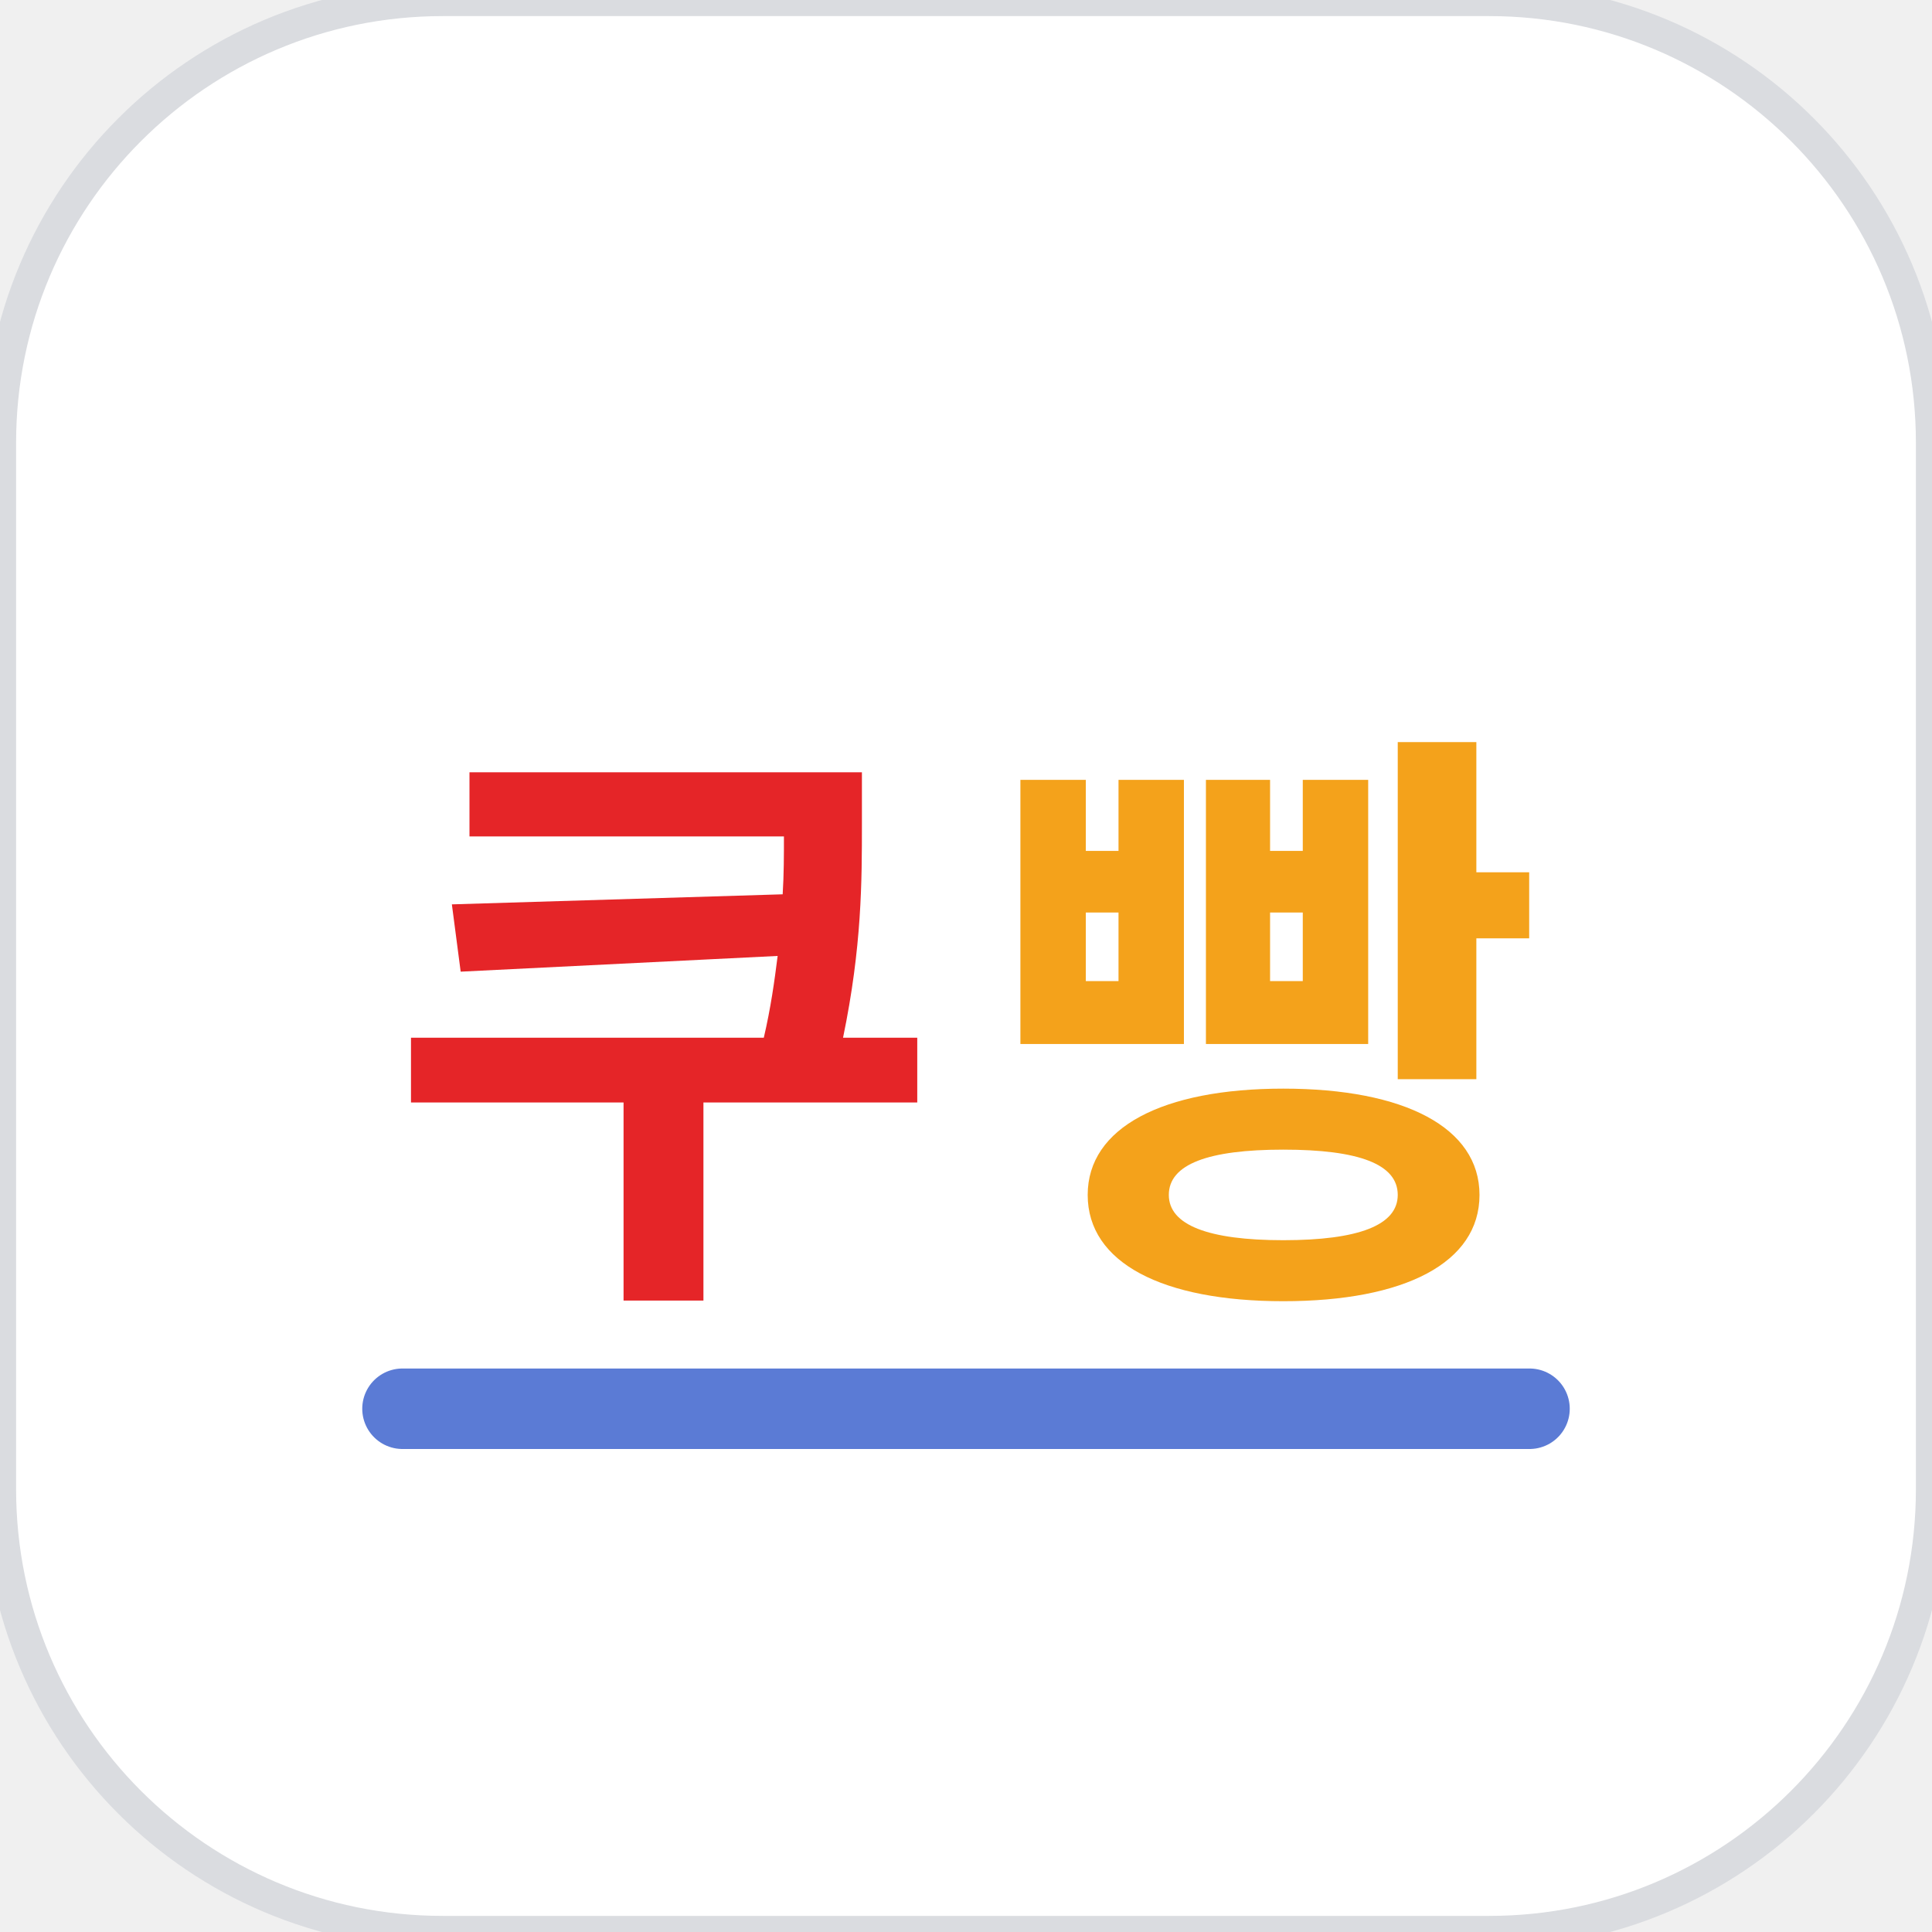
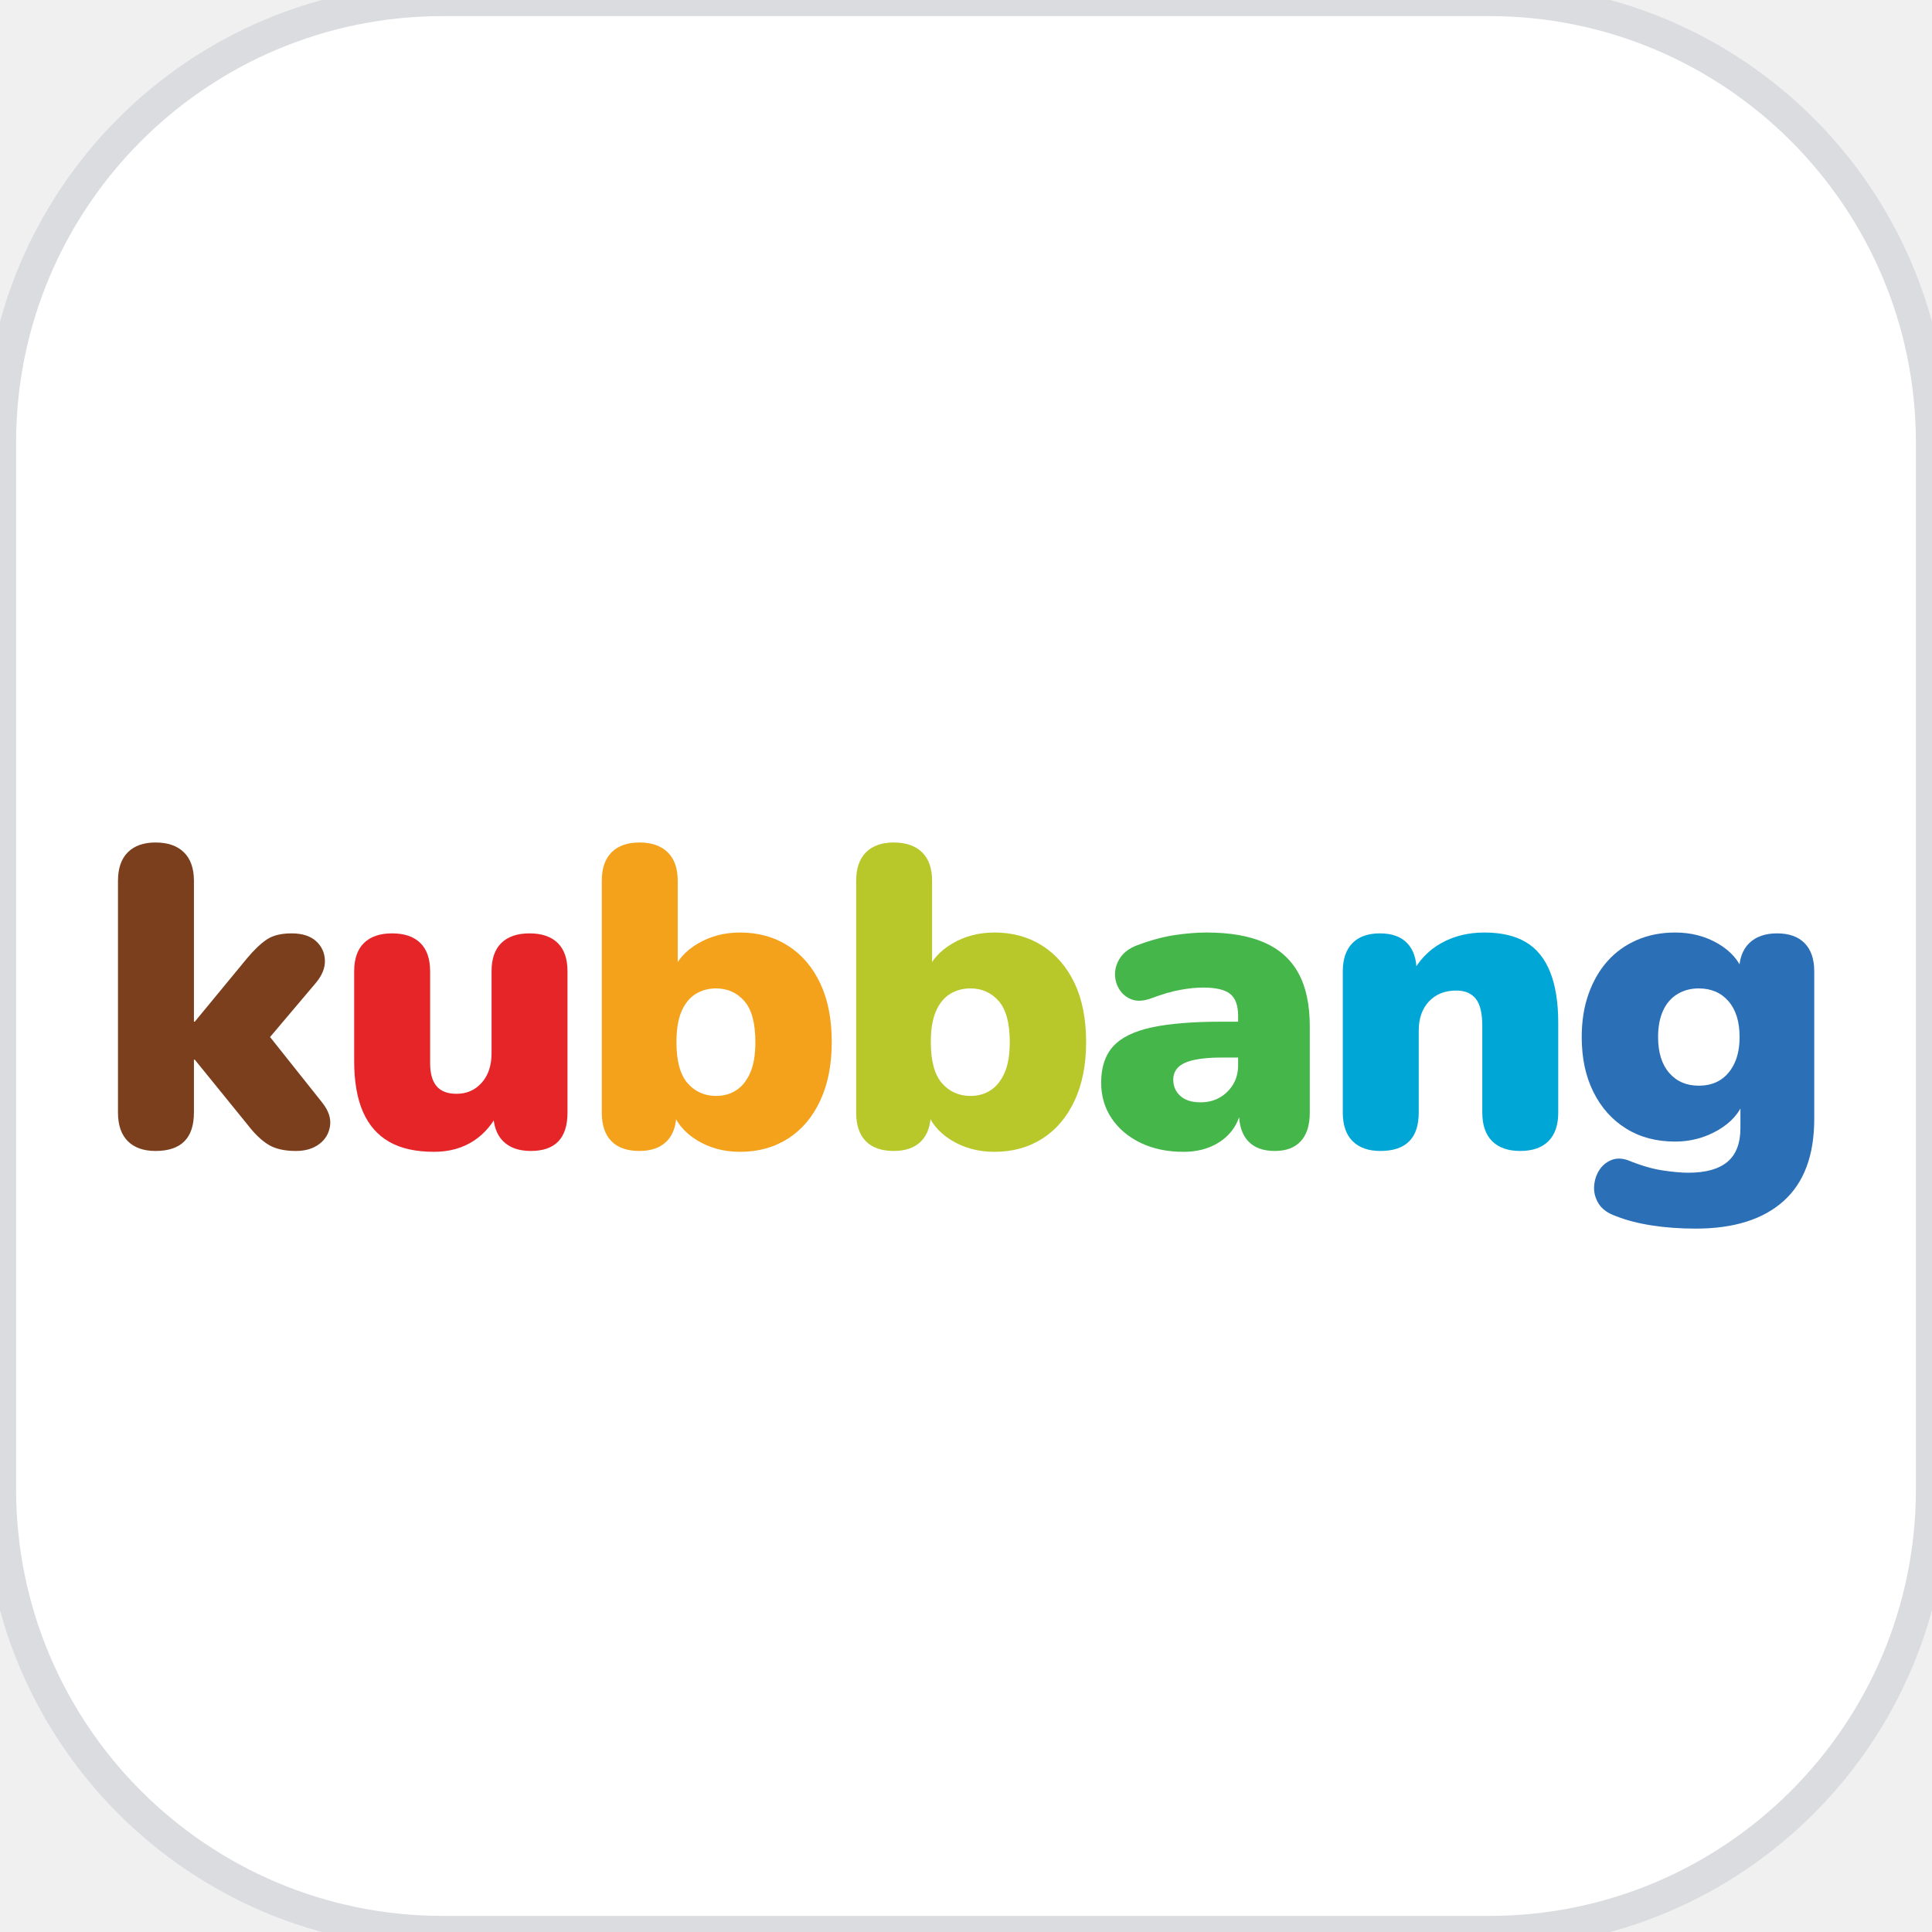
<svg xmlns="http://www.w3.org/2000/svg" viewBox="0 0 48 48">
  <rect width="48" height="48" rx="11" fill="#ffffff" />
  <rect width="48" height="48" rx="11" fill="none" stroke="#dadce0" stroke-width=".8" />
-   <text x="16.5" y="31" text-anchor="middle" font-family="Noto Sans KR, Pretendard, Arial, sans-serif" font-size="15" font-weight="900" fill="#e52528">쿠</text>
-   <text x="31.5" y="31" text-anchor="middle" font-family="Noto Sans KR, Pretendard, Arial, sans-serif" font-size="15" font-weight="900" fill="#f4a21b">빵</text>
-   <path d="M10 35h28" stroke="#5b7bd5" stroke-width="2" stroke-linecap="round" />
+   <path d="M140 -9Q98 -9 75.0 14.0Q52 37 52 81V624Q52 668 75.0 691.0Q98 714 140 714Q183 714 206.5 691.0Q230 668 230 624V294H232L354 442Q379 472 400.5 486.5Q422 501 459 501Q496 501 516.0 483.0Q536 465 537.0 438.0Q538 411 515 384L383 228V290L531 104Q553 76 549.0 49.5Q545 23 523.5 7.0Q502 -9 469 -9Q429 -9 405.0 5.5Q381 20 357 51L232 205H230V81Q230 -9 140 -9Z" fill="#7b3f1d" transform="translate(2.38 28.5) scale(0.0106 -0.0106)" />
+   <path d="M236 -11Q172 -11 131.0 12.5Q90 36 69.5 83.0Q49 130 49 202V412Q49 456 72.0 478.5Q95 501 138 501Q181 501 204.0 478.5Q227 456 227 412V197Q227 161 242.0 143.0Q257 125 289 125Q325 125 348.0 151.0Q371 177 371 220V412Q371 456 394.0 478.5Q417 501 460 501Q503 501 526.0 478.5Q549 456 549 412V81Q549 -9 463 -9Q421 -9 398.0 14.0Q375 37 375 81V139L391 90Q369 41 329.5 15.0Q290 -11 236 -11Z" fill="#e52528" transform="translate(8.28 28.5) scale(0.0106 -0.0106)" />
+   <path d="M376 -11Q319 -11 274.5 16.5Q230 44 216 89L227 130V81Q227 37 204.5 14.0Q182 -9 140 -9Q97 -9 74.5 14.0Q52 37 52 81V624Q52 668 75.0 691.0Q98 714 140 714Q183 714 206.5 691.0Q230 668 230 624V410H218Q233 451 277.0 477.0Q321 503 376 503Q440 503 488.5 472.0Q537 441 564.0 384.0Q591 327 591 246Q591 167 564.0 109.0Q537 51 488.5 20.0Q440 -11 376 -11ZM320 120Q347 120 367.5 133.5Q388 147 400.0 174.5Q412 202 412 246Q412 313 386.0 342.5Q360 372 320 372Q293 372 272.0 359.0Q251 346 239.0 318.5Q227 291 227 246Q227 180 253.0 150.0Q279 120 320 120Z" fill="#f4a21b" transform="translate(14.40 28.5) scale(0.0106 -0.0106)" />
+   <path d="M376 -11Q319 -11 274.5 16.5Q230 44 216 89L227 130V81Q227 37 204.5 14.0Q182 -9 140 -9Q97 -9 74.5 14.0Q52 37 52 81V624Q52 668 75.0 691.0Q98 714 140 714Q183 714 206.5 691.0Q230 668 230 624V410H218Q233 451 277.0 477.0Q321 503 376 503Q440 503 488.5 472.0Q537 441 564.0 384.0Q591 327 591 246Q591 167 564.0 109.0Q537 51 488.5 20.0Q440 -11 376 -11ZM320 120Q347 120 367.5 133.5Q388 147 400.0 174.5Q412 202 412 246Q412 313 386.0 342.5Q360 372 320 372Q293 372 272.0 359.0Q251 346 239.0 318.5Q227 291 227 246Q227 180 253.0 150.0Q279 120 320 120Z" fill="#b8c82b" transform="translate(20.72 28.5) scale(0.0106 -0.0106)" />
+   <path d="M223 -11Q166 -11 122.5 10.0Q79 31 54.5 67.5Q30 104 30 151Q30 205 58.0 236.0Q86 267 148.0 280.5Q210 294 313 294H368V210H313Q274 210 248.5 204.5Q223 199 211.0 187.5Q199 176 199 158Q199 135 215.5 120.0Q232 105 263 105Q288 105 307.5 116.0Q327 127 339.0 146.5Q351 166 351 192V308Q351 344 332.5 359.0Q314 374 269 374Q245 374 215.0 368.5Q185 363 148 349Q121 339 102.0 346.0Q83 353 72.5 370.0Q62 387 62.5 407.0Q63 427 75.5 445.0Q88 463 114 473Q162 491 202.5 497.0Q243 503 277 503Q359 503 412.5 479.5Q466 456 492.5 407.5Q519 359 519 283V81Q519 37 498.0 14.0Q477 -9 437 -9Q396 -9 374.5 14.0Q353 37 353 81V107L359 93Q354 61 336.0 38.0Q318 15 289.0 2.0Q260 -11 223 -11Z" fill="#45b649" transform="translate(27.04 28.5) scale(0.0106 -0.0106)" />
+   <path d="M140 -9Q98 -9 75.0 14.0Q52 37 52 81V412Q52 455 74.5 478.0Q97 501 139 501Q181 501 203.0 478.0Q225 455 225 412V365L214 406Q238 453 282.5 478.0Q327 503 384 503Q443 503 481.0 480.5Q519 458 538.0 410.5Q557 363 557 291V81Q557 37 534.0 14.0Q511 -9 468 -9Q425 -9 402.0 14.0Q379 37 379 81V284Q379 329 363.5 348.0Q348 367 318 367Q278 367 254.0 341.5Q230 316 230 273V81Q230 -9 140 -9Z" fill="#00a6d6" transform="translate(32.81 28.5) scale(0.0106 -0.0106)" />
+   <path d="M296 -191Q241 -191 193.0 -183.5Q145 -176 110 -162Q81 -152 69.0 -133.0Q57 -114 58.0 -93.0Q59 -72 69.5 -55.0Q80 -38 98.0 -30.5Q116 -23 138 -31Q182 -49 218.0 -54.5Q254 -60 279 -60Q340 -60 370.5 -34.5Q401 -9 401 45V108H409Q394 66 348.0 39.5Q302 13 248 13Q182 13 133.0 43.5Q84 74 56.5 129.0Q29 184 29 258Q29 314 45.0 359.0Q61 404 89.5 436.0Q118 468 158.5 485.5Q199 503 248 503Q304 503 348.5 477.0Q393 451 408 409L398 368V412Q398 455 421.5 478.0Q445 501 487 501Q529 501 551.5 478.0Q574 455 574 412V66Q574 -62 502.0 -126.5Q430 -191 296 -191ZM303 144Q333 144 354.0 157.5Q375 171 387.0 196.5Q399 222 399 258Q399 312 373.0 342.0Q347 372 303 372Q275 372 253.0 358.5Q231 345 219.5 319.5Q208 294 208 258Q208 204 234.0 174.0Q260 144 303 144Z" fill="#2b6fb6" transform="translate(38.99 28.5) scale(0.0106 -0.0106)" />
</svg>
